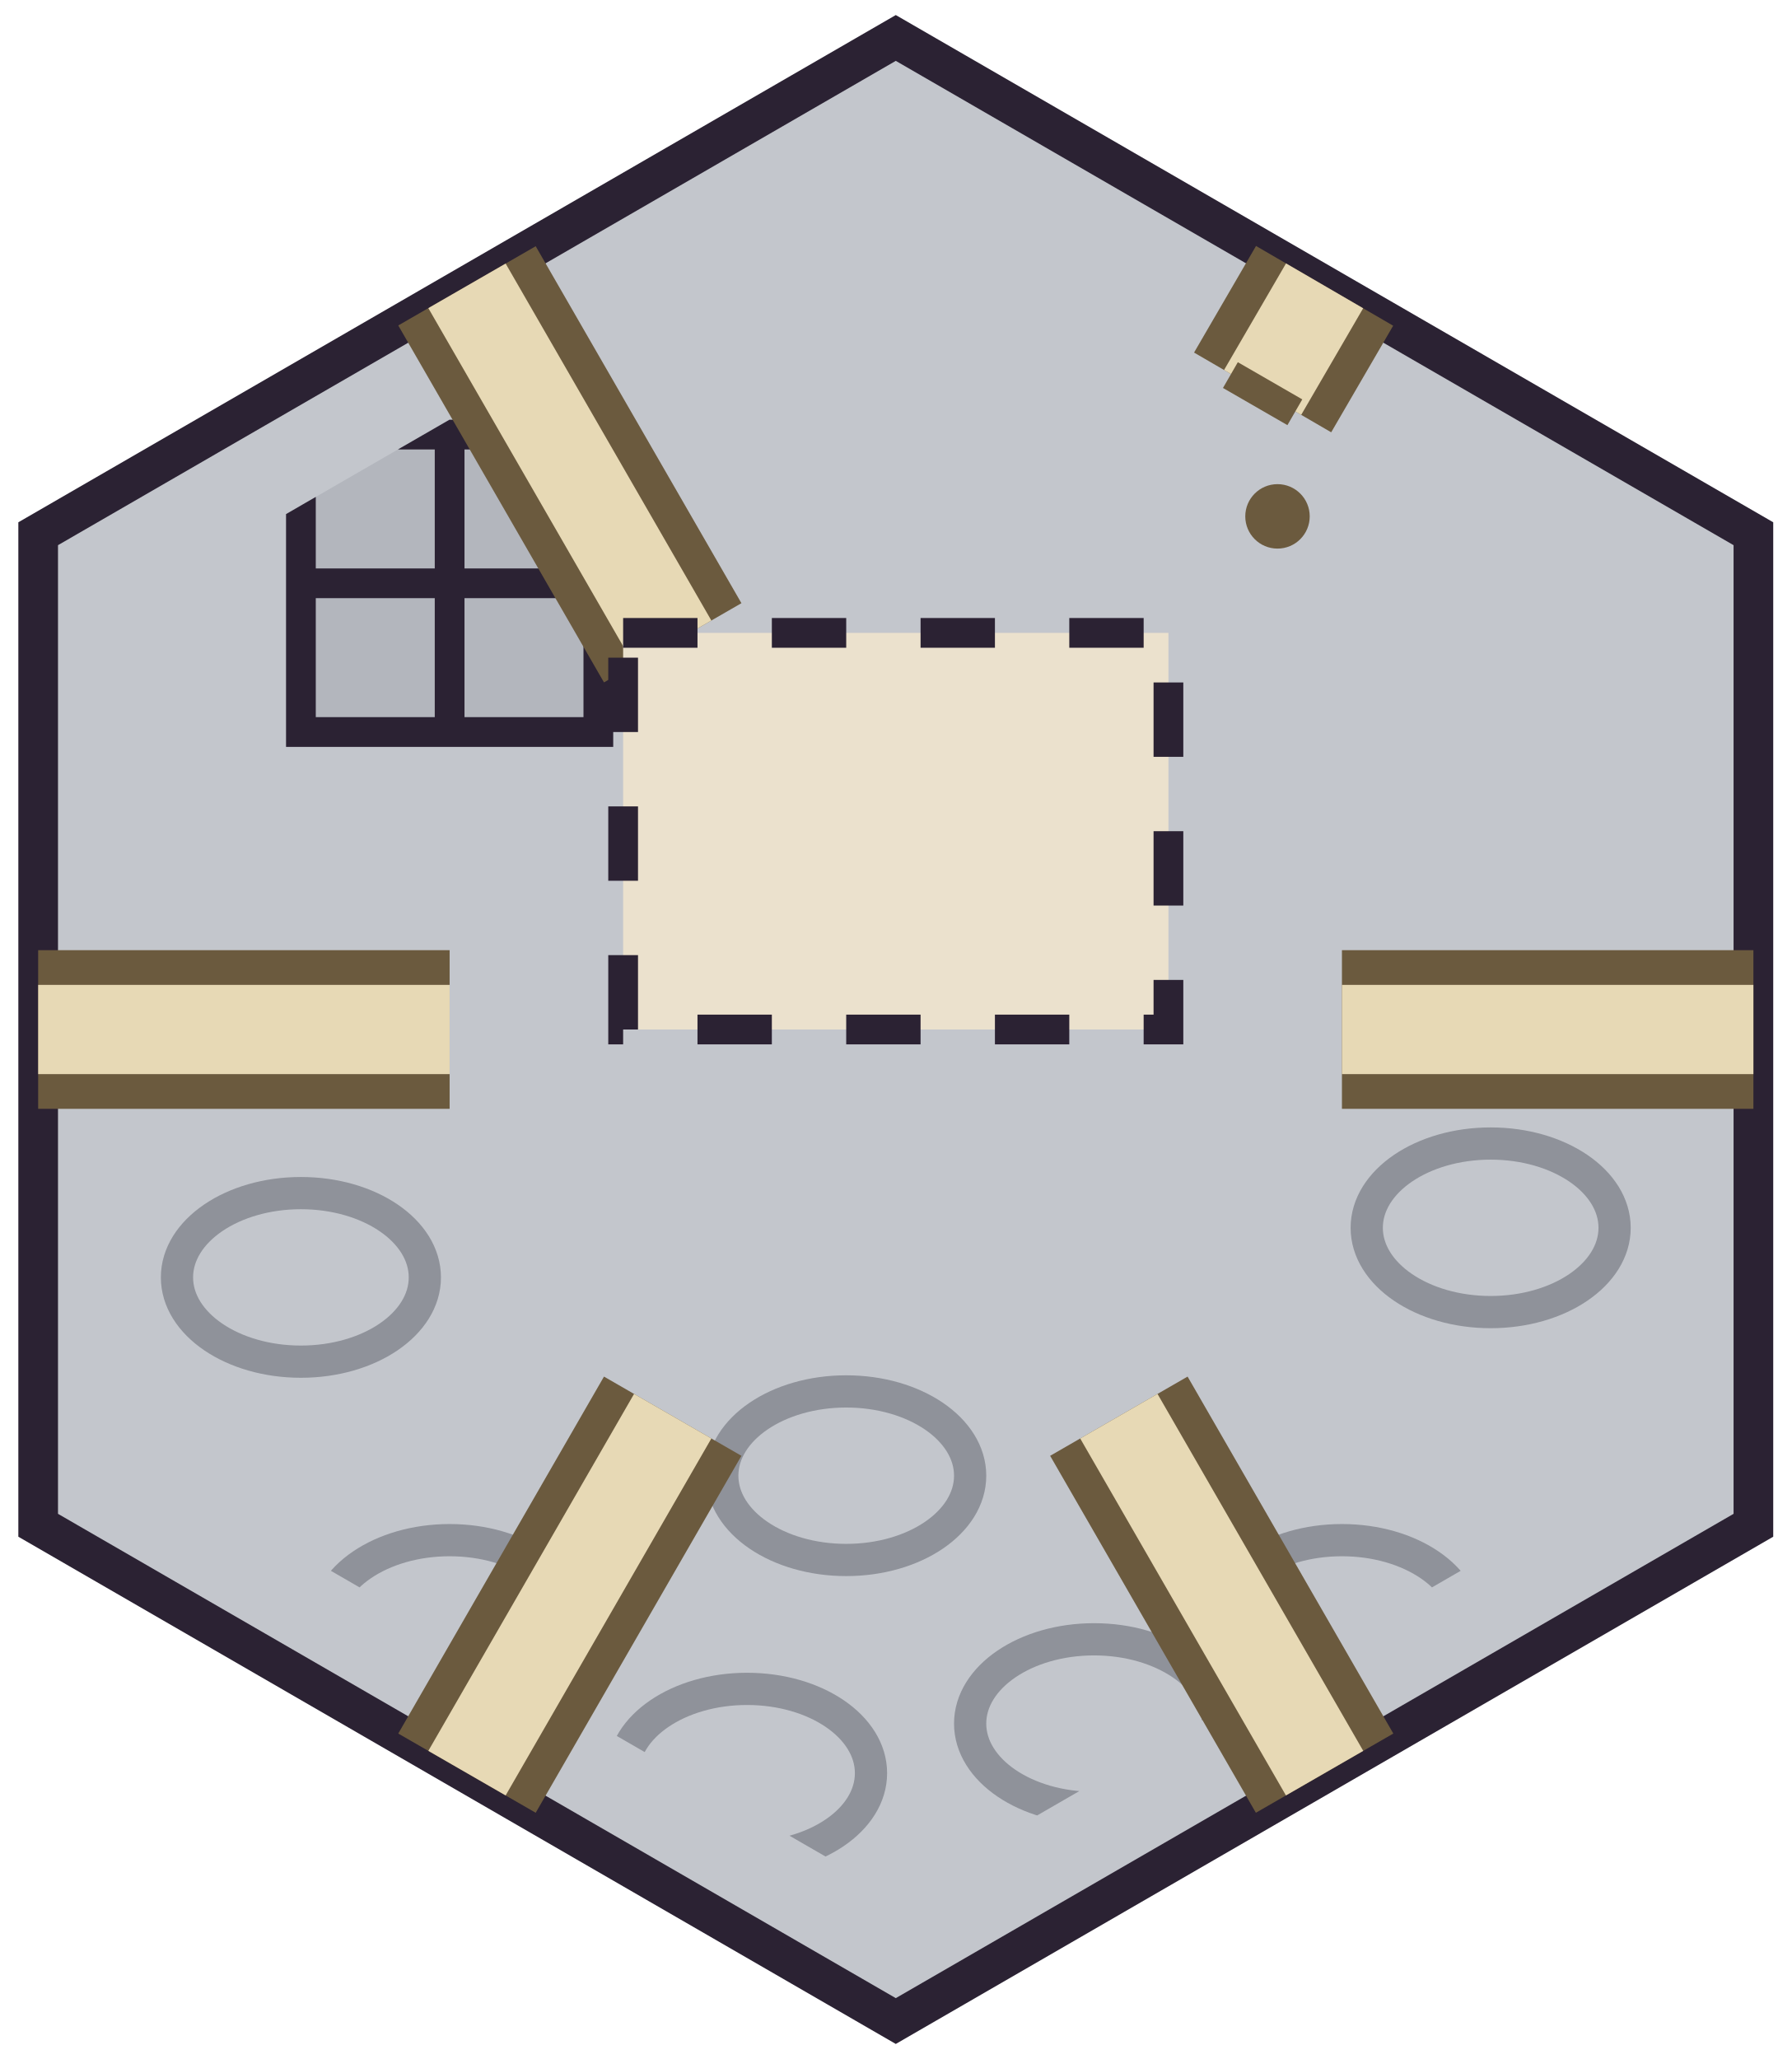
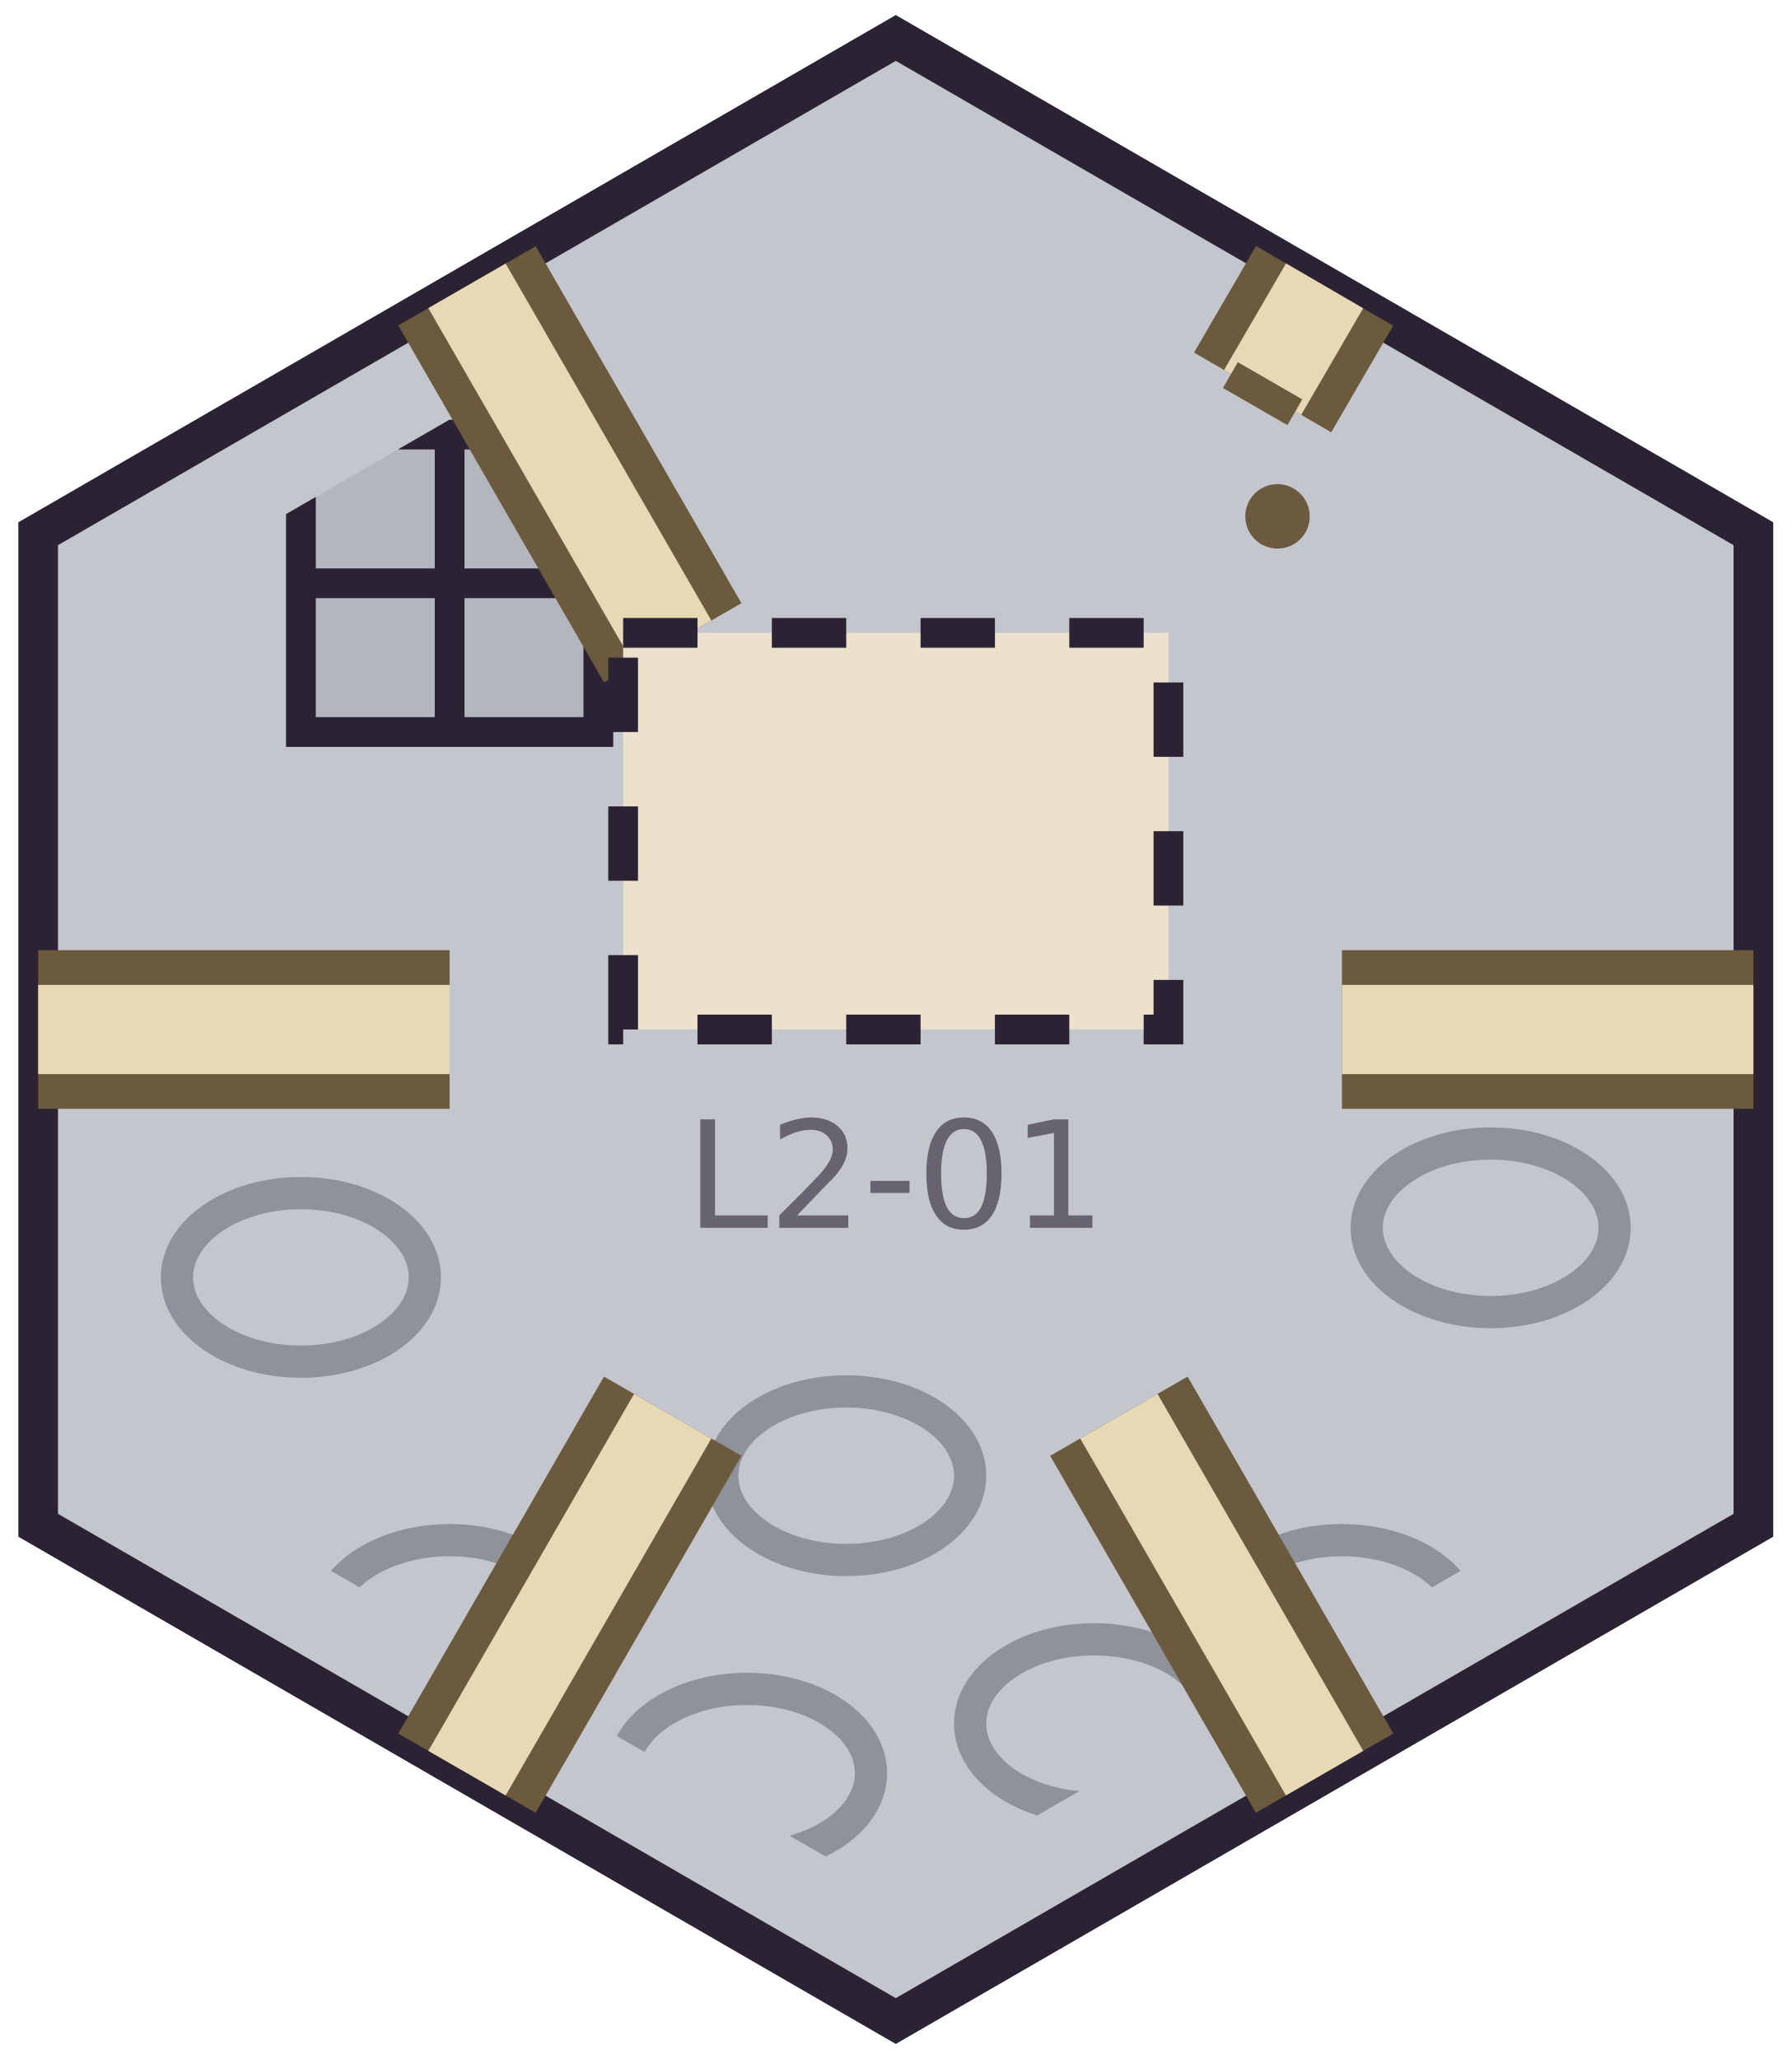
<svg xmlns="http://www.w3.org/2000/svg" viewBox="-36.14 -41.50 72.28 83.00" width="181" height="208" font-family="DejaVu Sans, Arial, sans-serif">
  <polygon points="34.6,20.0 0.0,40.0 -34.6,20.0 -34.6,-20.0 -0.0,-40.0 34.6,-20.0" fill="#c3c6cc" stroke="#2b2233" stroke-width="1.6" />
  <clipPath id="c_empty">
    <polygon points="30.3,17.5 0.0,35.0 -30.3,17.5 -30.3,-17.5 -0.0,-35.0 30.3,-17.5" />
  </clipPath>
  <g clip-path="url(#c_empty)">
    <ellipse cx="-18" cy="24" rx="5" ry="3.4" fill="none" stroke="#8f929a" stroke-width="1.3" />
    <ellipse cx="-6" cy="30" rx="5" ry="3.4" fill="none" stroke="#8f929a" stroke-width="1.3" />
    <ellipse cx="8" cy="28" rx="5" ry="3.4" fill="none" stroke="#8f929a" stroke-width="1.3" />
    <ellipse cx="18" cy="24" rx="5" ry="3.4" fill="none" stroke="#8f929a" stroke-width="1.3" />
    <ellipse cx="-24" cy="10" rx="5" ry="3.4" fill="none" stroke="#8f929a" stroke-width="1.3" />
    <ellipse cx="24" cy="8" rx="5" ry="3.4" fill="none" stroke="#8f929a" stroke-width="1.3" />
    <ellipse cx="-2" cy="18" rx="5" ry="3.4" fill="none" stroke="#8f929a" stroke-width="1.3" />
    <g stroke="#2b2233" stroke-width="1.2">
      <rect x="-24" y="-24" width="12" height="12" fill="#b3b6bd" />
      <path d="M-24 -18 h12 M-18 -24 v6 M-18 -12 v-6" fill="none" />
    </g>
  </g>
  <line x1="34.6" y1="0.0" x2="18.0" y2="0.0" stroke="#6b5a3e" stroke-width="6.4" />
  <line x1="34.6" y1="0.0" x2="18.0" y2="0.0" stroke="#e7d9b5" stroke-width="3.6" />
  <line x1="17.3" y1="-30.0" x2="14.8" y2="-25.7" stroke="#6b5a3e" stroke-width="6.4" />
  <line x1="17.3" y1="-30.0" x2="14.8" y2="-25.7" stroke="#e7d9b5" stroke-width="3.6" />
  <line x1="16.1" y1="-24.9" x2="13.5" y2="-26.4" stroke="#6b5a3e" stroke-width="1.2" />
  <circle cx="15.4" cy="-20.7" r="1.3" fill="#6b5a3e" />
  <line x1="-17.3" y1="-30.0" x2="-9.0" y2="-15.6" stroke="#6b5a3e" stroke-width="6.4" />
  <line x1="-17.3" y1="-30.0" x2="-9.0" y2="-15.6" stroke="#e7d9b5" stroke-width="3.6" />
  <line x1="-34.6" y1="0.0" x2="-18.0" y2="0.0" stroke="#6b5a3e" stroke-width="6.4" />
  <line x1="-34.6" y1="0.0" x2="-18.0" y2="0.0" stroke="#e7d9b5" stroke-width="3.6" />
  <line x1="-17.3" y1="30.0" x2="-9.0" y2="15.6" stroke="#6b5a3e" stroke-width="6.4" />
  <line x1="-17.3" y1="30.0" x2="-9.0" y2="15.6" stroke="#e7d9b5" stroke-width="3.6" />
  <line x1="17.3" y1="30.0" x2="9.0" y2="15.6" stroke="#6b5a3e" stroke-width="6.4" />
  <line x1="17.3" y1="30.0" x2="9.0" y2="15.6" stroke="#e7d9b5" stroke-width="3.6" />
  <rect x="-11" y="-16" width="22" height="16" fill="#ebe1cd" stroke="#2b2233" stroke-width="1.2" stroke-dasharray="3" />
+   <text x="0" y="8" text-anchor="middle" font-size="6" fill="#2b2233" opacity="0.6">L2-01</text>
</svg>
